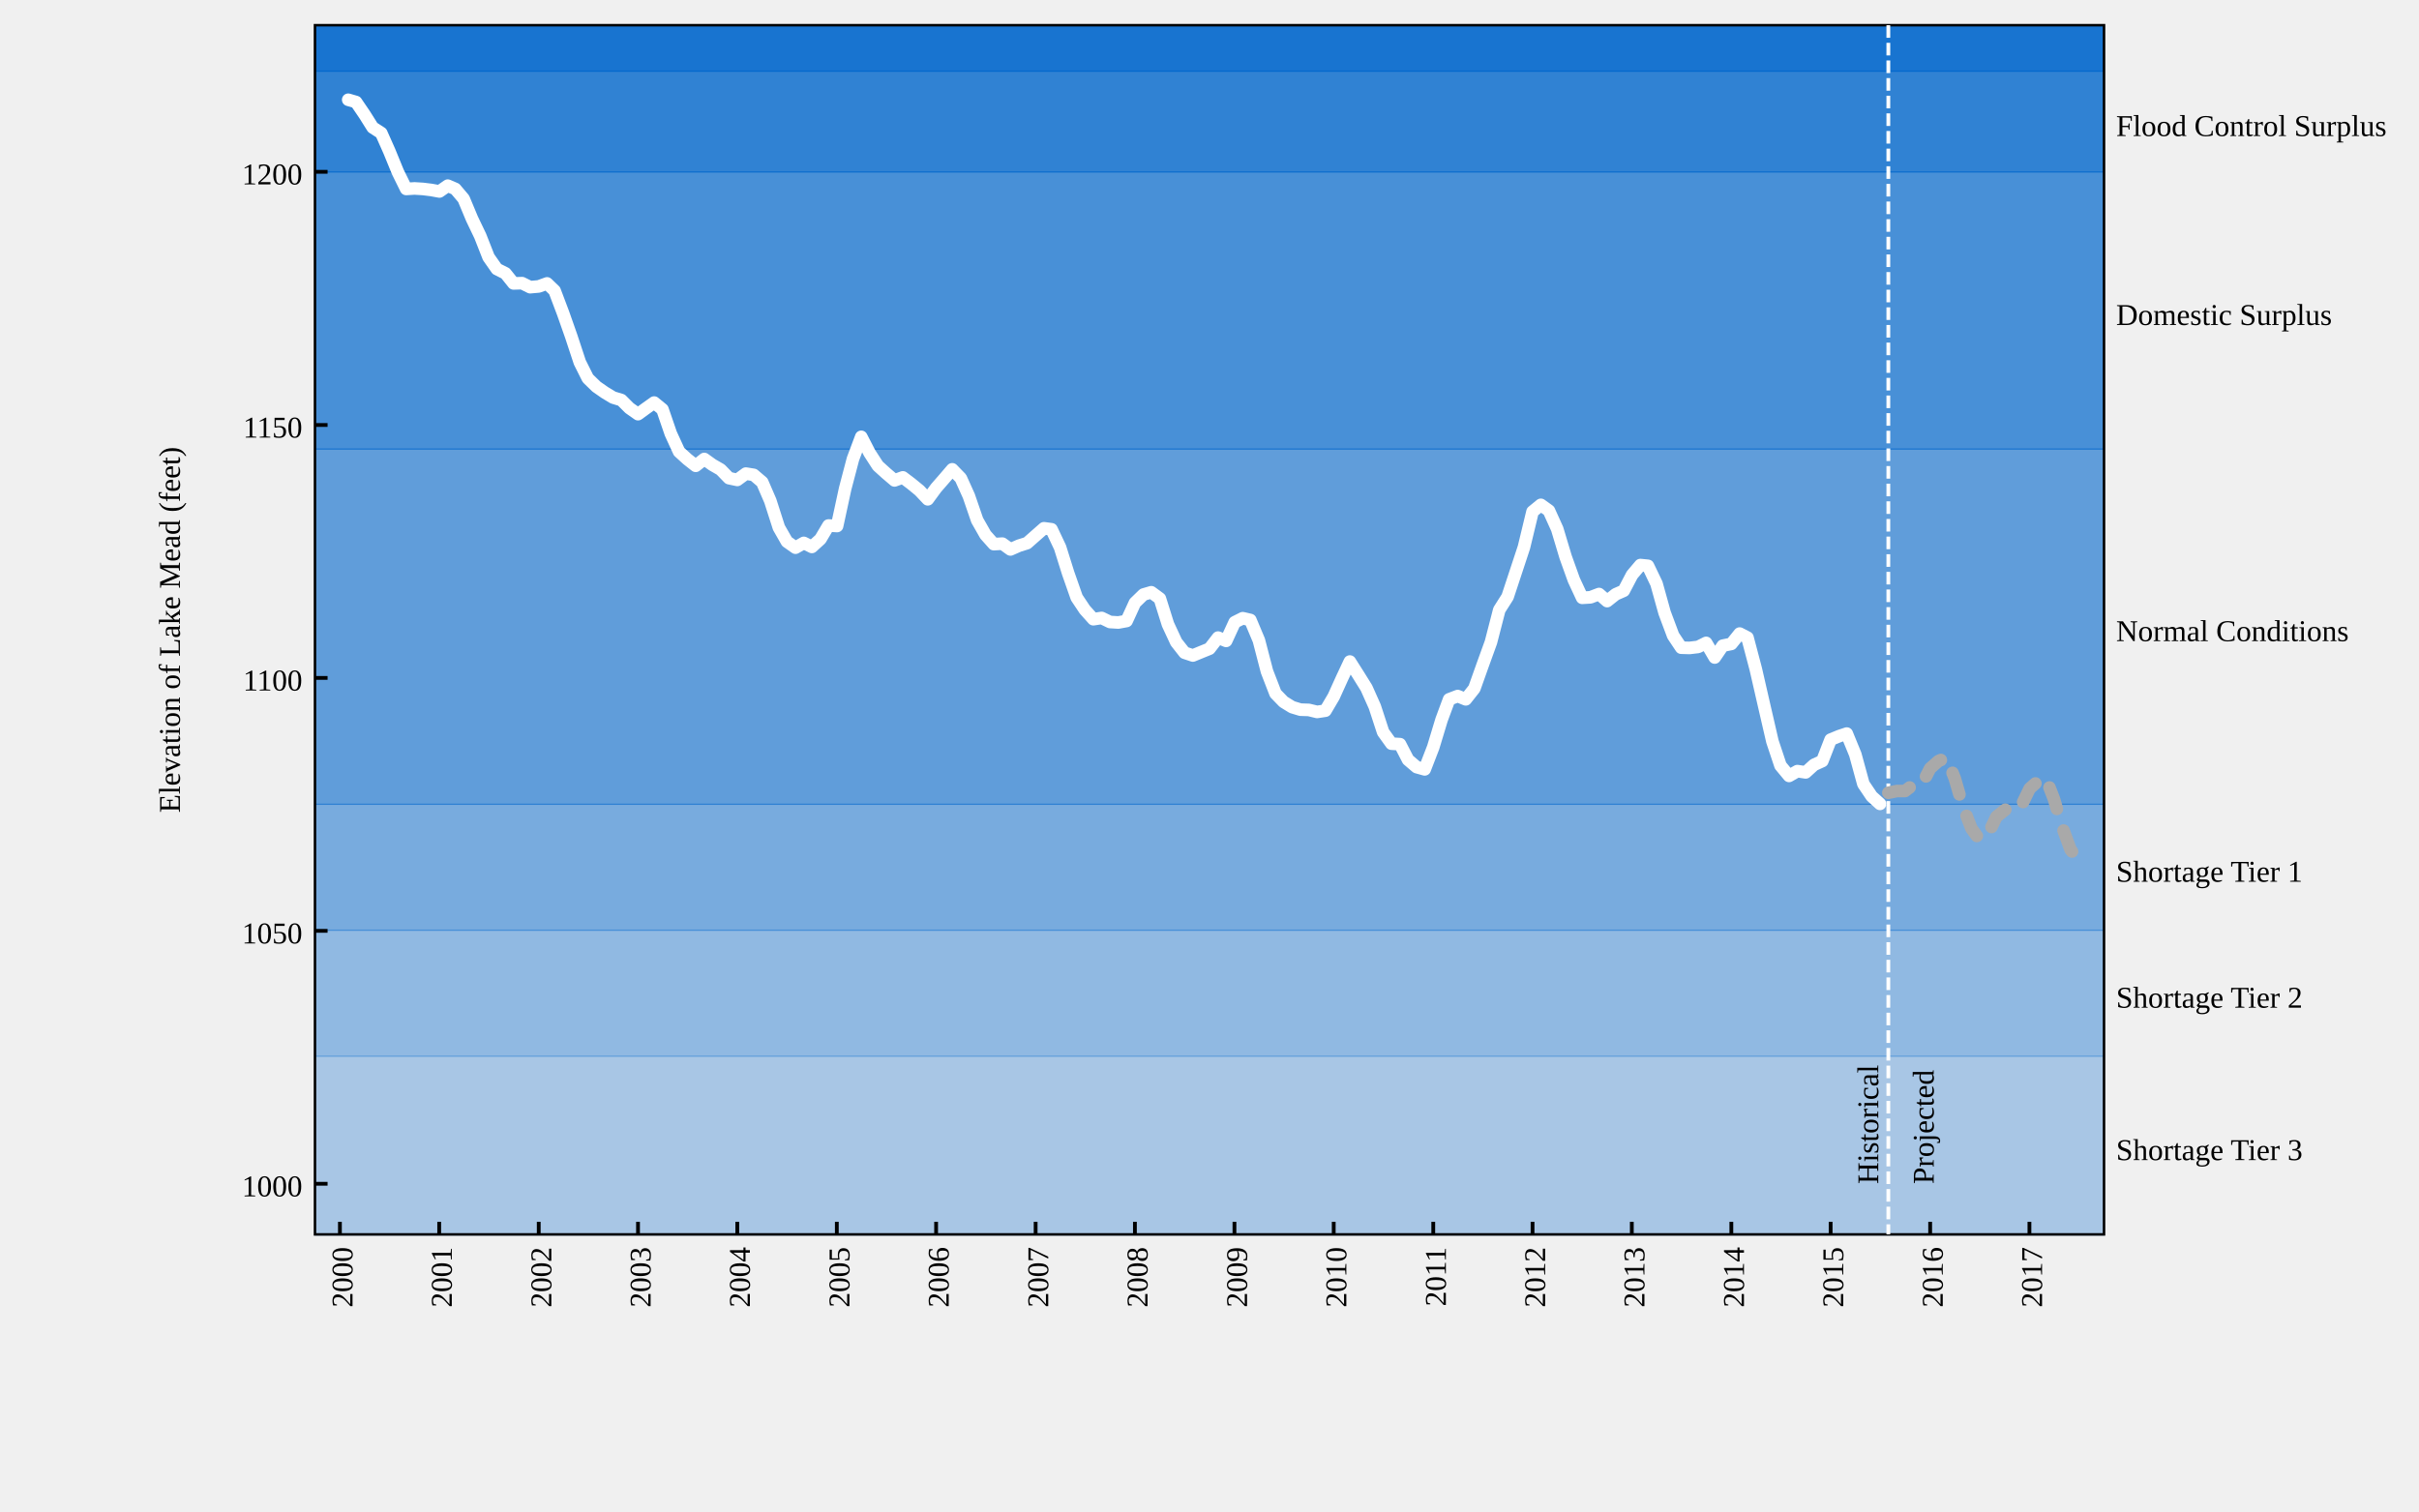
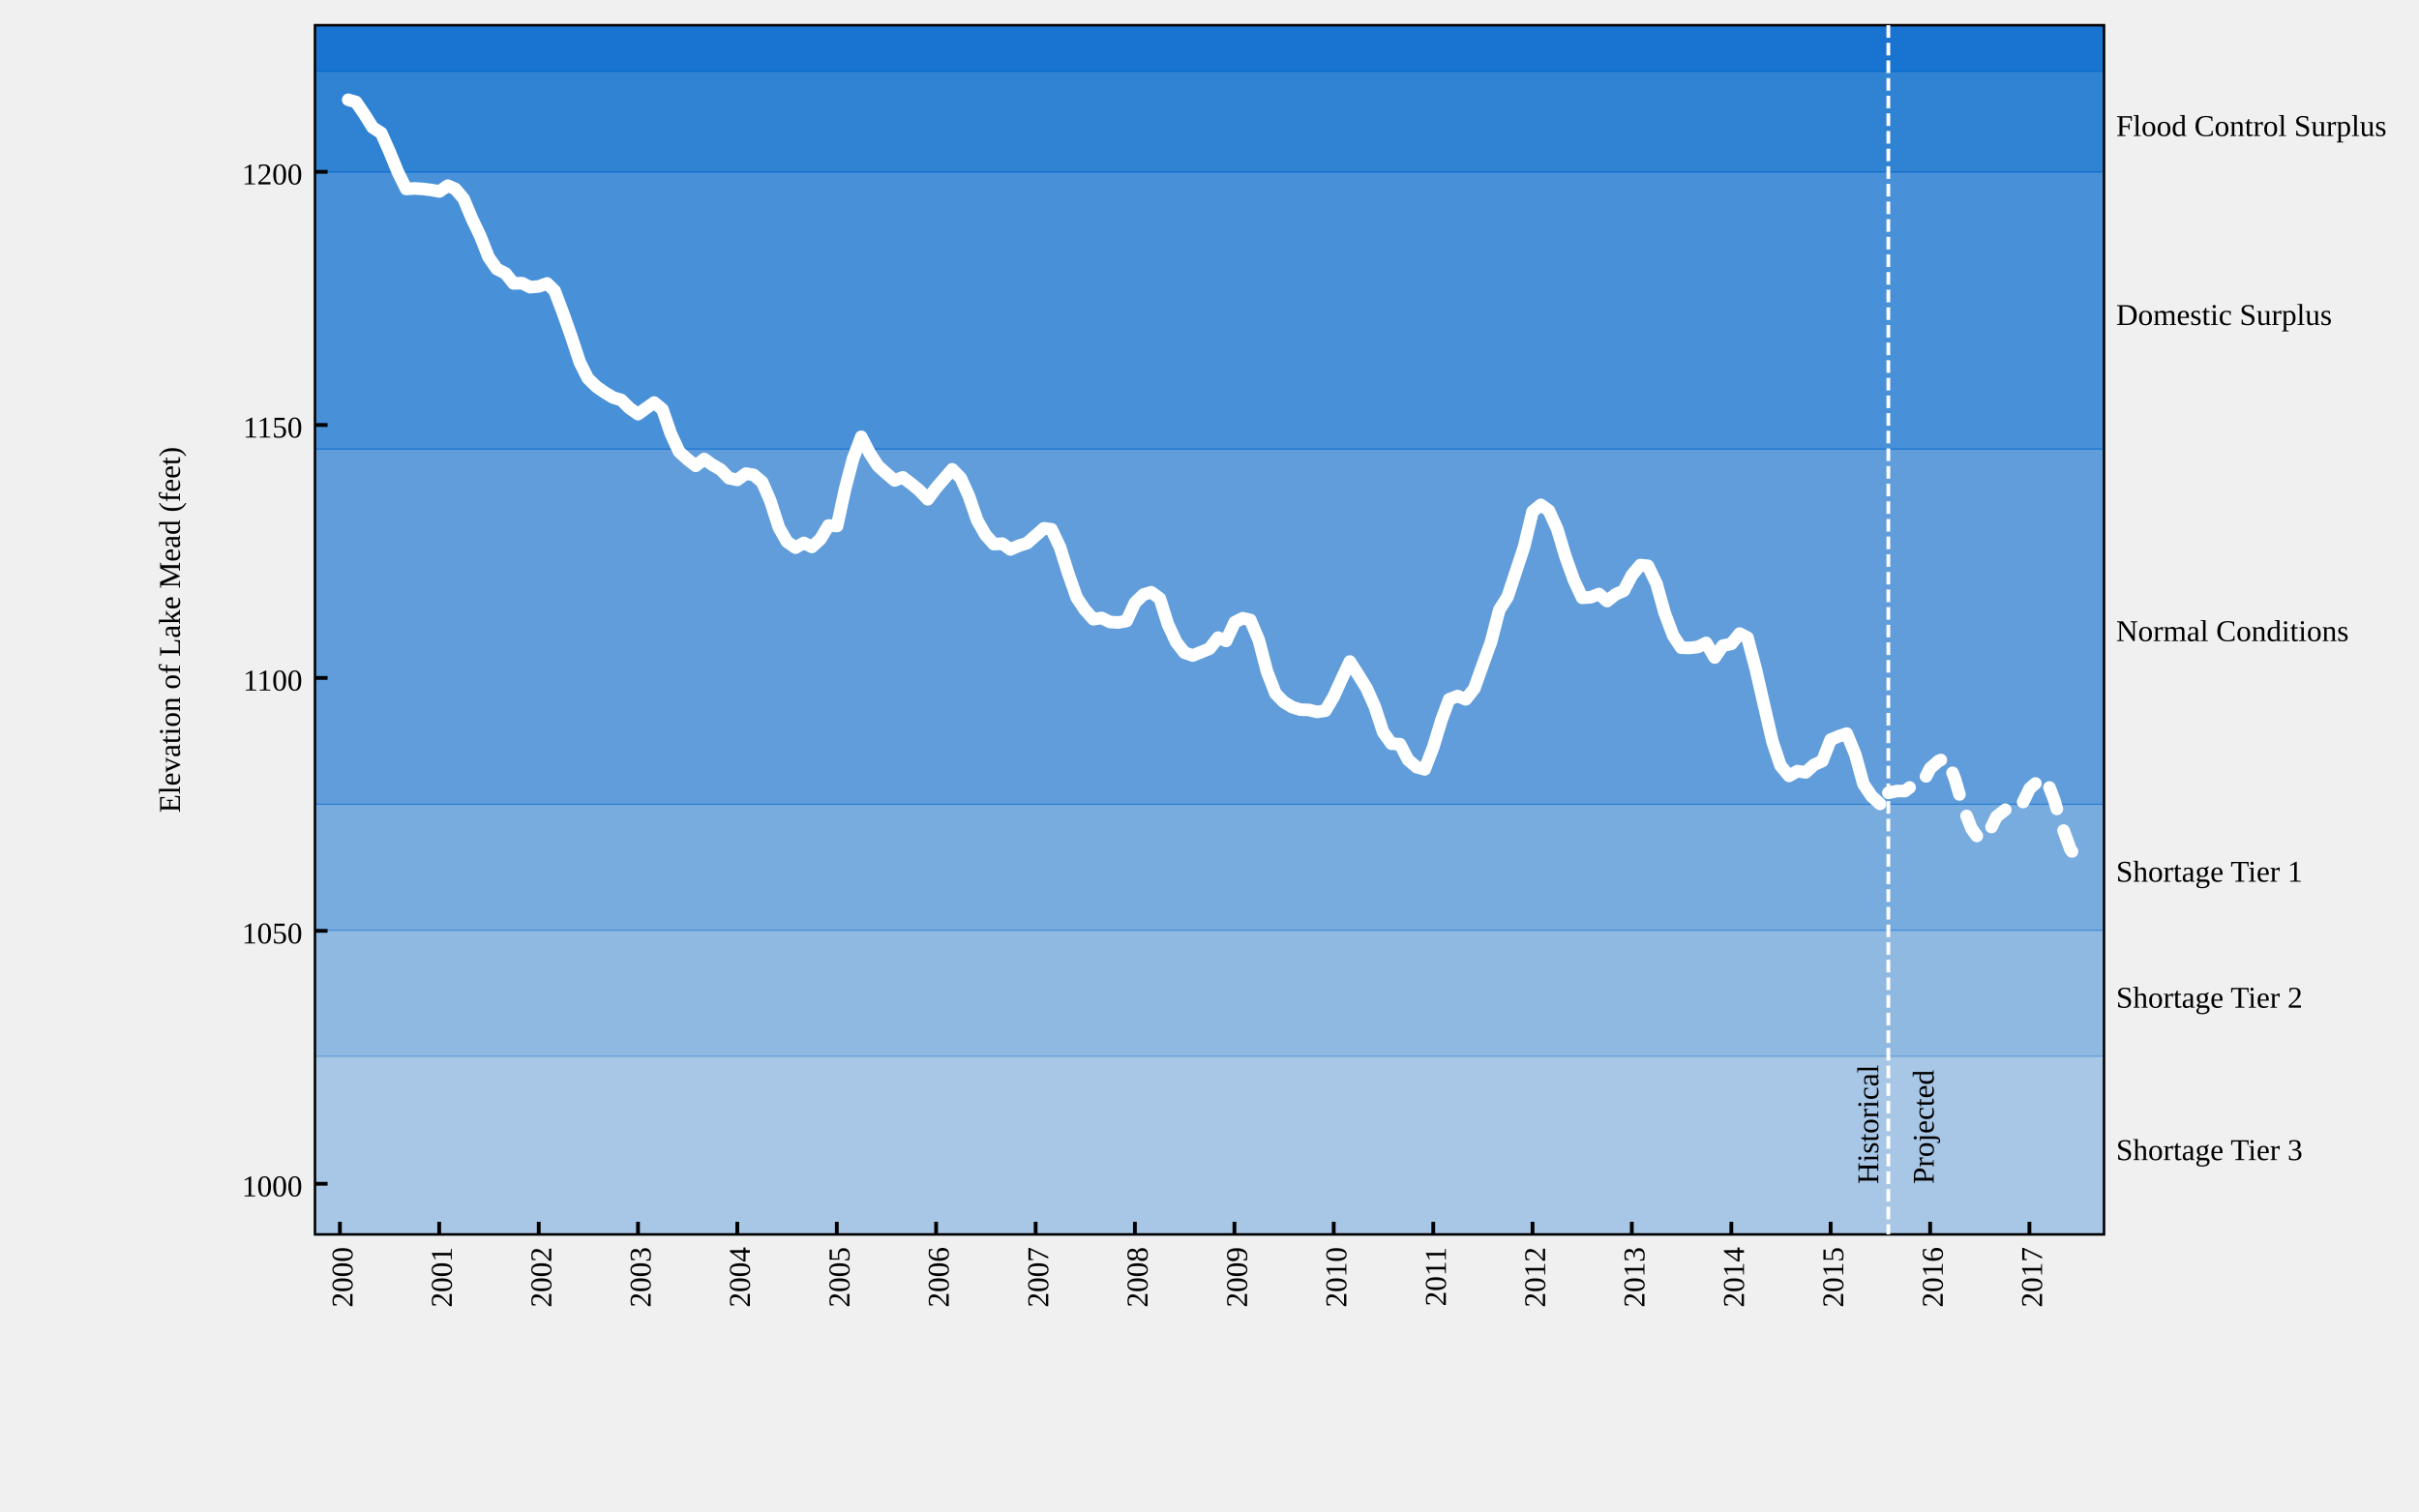
<svg xmlns="http://www.w3.org/2000/svg" version="1.1" preserveAspectRatio="xMinYMin meet" viewBox="0 0 960 600">
  <rect id="peak" x="125" y="10" width="710" height="18.5" fill="#0066CC" opacity="0.9" class="level-fill" />
  <rect id="flood" x="125" y="28" width="710" height="40.5" fill="#0066CC" opacity="0.8" class="level-fill" />
  <rect id="surplus" x="125" y="68" width="710" height="110.5" fill="#0066CC" opacity="0.7" class="level-fill" />
  <rect id="normal" x="125" y="178" width="710" height="141.5" fill="#0066CC" opacity="0.6" class="level-fill" />
  <rect id="shortage1" x="125" y="319" width="710" height="50.5" fill="#0066CC" opacity="0.5" class="level-fill" />
  <rect id="shortage2" x="125" y="369" width="710" height="50.5" fill="#0066CC" opacity="0.4" class="level-fill" />
  <rect id="shortage3" x="125" y="419" width="710" height="71.5" fill="#0066CC" opacity="0.3" class="level-fill" />
  <g class="hidden" id="condition-markers">
    <text x="835" y="48" dy="0.5em" dx="0.4em" class="small-text">Flood Control Surplus</text>
    <text x="835" y="123" dy="0.5em" dx="0.4em" class="small-text">Domestic Surplus</text>
    <text x="835" y="248.5" dy="0.5em" dx="0.4em" class="small-text">Normal Conditions</text>
    <text x="835" y="344" dy="0.5em" dx="0.4em" class="small-text">Shortage Tier 1</text>
    <text x="835" y="394" dy="0.5em" dx="0.4em" class="small-text">Shortage Tier 2</text>
    <text x="835" y="454.5" dy="0.5em" dx="0.4em" class="small-text">Shortage Tier 3</text>
  </g>
  <g id="axes" class="label">
    <rect id="axis.box" x="125.0" y="10.0" width="710.0" height="480.0" style="fill:none;stroke:black" />
    <text transform="translate(75.0,250.0)rotate(270)" text-anchor="middle" id="y-label" dy="-0.3em">Elevation of Lake Mead (feet)</text>
    <line x1="134.9" y1="490.0" x2="134.9" y2="485.0" style="stroke:black;stroke-width:1.5" />
    <text transform="translate(139.9,495.0)rotate(270)" text-anchor="end">2000</text>
    <line x1="174.3" y1="490.0" x2="174.3" y2="485.0" style="stroke:black;stroke-width:1.5" />
    <text transform="translate(179.3,495.0)rotate(270)" text-anchor="end">2001</text>
    <line x1="213.8" y1="490.0" x2="213.8" y2="485.0" style="stroke:black;stroke-width:1.5" />
    <text transform="translate(218.8,495.0)rotate(270)" text-anchor="end">2002</text>
    <line x1="253.2" y1="490.0" x2="253.2" y2="485.0" style="stroke:black;stroke-width:1.5" />
    <text transform="translate(258.2,495.0)rotate(270)" text-anchor="end">2003</text>
    <line x1="292.6" y1="490.0" x2="292.6" y2="485.0" style="stroke:black;stroke-width:1.5" />
    <text transform="translate(297.6,495.0)rotate(270)" text-anchor="end">2004</text>
    <line x1="332.1" y1="490.0" x2="332.1" y2="485.0" style="stroke:black;stroke-width:1.5" />
    <text transform="translate(337.1,495.0)rotate(270)" text-anchor="end">2005</text>
    <line x1="371.5" y1="490.0" x2="371.5" y2="485.0" style="stroke:black;stroke-width:1.5" />
    <text transform="translate(376.5,495.0)rotate(270)" text-anchor="end">2006</text>
    <line x1="411.0" y1="490.0" x2="411.0" y2="485.0" style="stroke:black;stroke-width:1.5" />
    <text transform="translate(416.0,495.0)rotate(270)" text-anchor="end">2007</text>
    <line x1="450.4" y1="490.0" x2="450.4" y2="485.0" style="stroke:black;stroke-width:1.5" />
    <text transform="translate(455.4,495.0)rotate(270)" text-anchor="end">2008</text>
    <line x1="489.9" y1="490.0" x2="489.9" y2="485.0" style="stroke:black;stroke-width:1.5" />
    <text transform="translate(494.9,495.0)rotate(270)" text-anchor="end">2009</text>
    <line x1="529.3" y1="490.0" x2="529.3" y2="485.0" style="stroke:black;stroke-width:1.5" />
    <text transform="translate(534.3,495.0)rotate(270)" text-anchor="end">2010</text>
    <line x1="568.8" y1="490.0" x2="568.8" y2="485.0" style="stroke:black;stroke-width:1.5" />
    <text transform="translate(573.8,495.0)rotate(270)" text-anchor="end">2011</text>
    <line x1="608.2" y1="490.0" x2="608.2" y2="485.0" style="stroke:black;stroke-width:1.5" />
    <text transform="translate(613.2,495.0)rotate(270)" text-anchor="end">2012</text>
    <line x1="647.6" y1="490.0" x2="647.6" y2="485.0" style="stroke:black;stroke-width:1.5" />
    <text transform="translate(652.6,495.0)rotate(270)" text-anchor="end">2013</text>
    <line x1="687.1" y1="490.0" x2="687.1" y2="485.0" style="stroke:black;stroke-width:1.5" />
    <text transform="translate(692.1,495.0)rotate(270)" text-anchor="end">2014</text>
    <line x1="726.5" y1="490.0" x2="726.5" y2="485.0" style="stroke:black;stroke-width:1.5" />
    <text transform="translate(731.5,495.0)rotate(270)" text-anchor="end">2015</text>
    <line x1="766.0" y1="490.0" x2="766.0" y2="485.0" style="stroke:black;stroke-width:1.5" />
    <text transform="translate(771.0,495.0)rotate(270)" text-anchor="end">2016</text>
    <line x1="805.4" y1="490.0" x2="805.4" y2="485.0" style="stroke:black;stroke-width:1.5" />
    <text transform="translate(810.4,495.0)rotate(270)" text-anchor="end">2017</text>
    <line x1="125.0" y1="469.9" x2="130.0" y2="469.9" style="stroke:black;stroke-width:1.5" />
    <text transform="translate(120.0,474.9)rotate(0)" text-anchor="end">1000</text>
    <line x1="125.0" y1="369.5" x2="130.0" y2="369.5" style="stroke:black;stroke-width:1.5" />
    <text transform="translate(120.0,374.5)rotate(0)" text-anchor="end">1050</text>
    <line x1="125.0" y1="269.1" x2="130.0" y2="269.1" style="stroke:black;stroke-width:1.5" />
    <text transform="translate(120.0,274.1)rotate(0)" text-anchor="end">1100</text>
    <line x1="125.0" y1="168.7" x2="130.0" y2="168.7" style="stroke:black;stroke-width:1.5" />
    <text transform="translate(120.0,173.7)rotate(0)" text-anchor="end">1150</text>
    <line x1="125.0" y1="68.2" x2="130.0" y2="68.2" style="stroke:black;stroke-width:1.5" />
    <text transform="translate(120.0,73.2)rotate(0)" text-anchor="end">1200</text>
    <g id="legend" class="label" alignment-baseline="central">
      <text id="date_text" x="155" y="450" dy="-0.6em" dx="0.4em" class="legend"> </text>
      <text id="elev_text" x="155" y="450" dy="0.4em" dx="0.4em" fill="#000000" class="legend"> </text>
      <text id="model_text" x="155" y="450" dy="1.6em" dx="0.4em" fill="#000000" class="legend"> </text>
      <line id="legend-line" x1="140" x2="155" y1="450" y2="450" fill="none" style="stroke:#FFFFFF;stroke-width:5;stroke-linejoin:round;stroke-linecap:round" visibility="hidden" />
    </g>
    <path d="M749.4,10.0 L749.4,490.0 " fill="none" style="stroke:#FFFFFF;stroke-width:1.5;stroke-dasharray:5,2" />
    <text id="Historical-marker" class="hidden" transform="rotate(-90,745.4,470.0),translate(745.4,470.0)">Historical</text>
    <text id="Projected-marker" class="hidden" transform="rotate(-90,767.4,470.0),translate(767.4,470.0)">Projected</text>
    <path d="M138.2,39.6 L141.3,40.5 L144.7,45.5 L147.9,50.6 L151.3,52.8 L154.5,60.0 L157.9,68.3 L161.2,75.0 L164.5,74.8 L167.8,75.0 L171.1,75.4 L174.4,76.0 L177.7,73.7 L180.7,75.0 L184.0,78.9 L187.3,86.8 L190.6,93.7 L193.9,102.1 L197.2,106.8 L200.6,108.5 L203.8,112.5 L207.2,112.4 L210.4,114.0 L213.8,113.7 L217.1,112.5 L220.1,115.4 L223.5,124.4 L226.7,133.5 L230.1,143.8 L233.3,150.2 L236.7,153.5 L240.0,155.8 L243.3,157.8 L246.6,158.8 L249.8,162.0 L253.2,164.4 L256.5,162.0 L259.6,159.8 L262.9,162.5 L266.2,172.1 L269.5,179.3 L272.8,182.3 L276.1,184.9 L279.5,182.2 L282.7,184.5 L286.0,186.4 L289.3,189.8 L292.6,190.5 L296.0,188.0 L299.1,188.5 L302.5,191.4 L305.7,198.8 L309.1,209.4 L312.3,215.0 L315.7,217.4 L319.0,215.5 L322.2,217.1 L325.6,214.0 L328.8,208.6 L332.2,208.8 L335.4,194.0 L338.5,182.2 L341.8,173.4 L345.1,179.8 L348.4,184.9 L351.6,187.8 L355.0,190.7 L358.3,189.5 L361.6,192.0 L364.9,194.7 L368.2,198.2 L371.5,193.7 L374.9,189.8 L377.9,186.3 L381.3,189.8 L384.5,196.9 L387.8,206.5 L391.1,212.3 L394.4,216.0 L397.8,215.8 L401.0,218.1 L404.4,216.6 L407.6,215.6 L411.0,212.6 L414.3,209.7 L417.3,210.1 L420.7,217.3 L423.9,227.5 L427.3,237.2 L430.5,242.0 L433.9,245.8 L437.2,245.3 L440.5,246.9 L443.8,247.1 L447.1,246.5 L450.4,239.3 L453.8,236.0 L456.9,235.1 L460.3,237.6 L463.5,247.8 L466.8,254.9 L470.1,259.1 L473.4,260.2 L476.8,258.8 L480.0,257.5 L483.4,253.1 L486.6,254.4 L490.0,247.0 L493.2,245.4 L496.2,246.1 L499.6,254.2 L502.8,266.5 L506.2,275.3 L509.4,278.6 L512.8,280.7 L516.1,281.7 L519.4,281.8 L522.7,282.6 L526.0,282.1 L529.3,276.5 L532.7,269.0 L535.7,262.6 L539.0,267.8 L542.3,273.1 L545.6,280.5 L548.9,290.6 L552.2,295.2 L555.6,295.4 L558.8,301.6 L562.2,304.5 L565.4,305.4 L568.8,296.6 L572.1,285.7 L575.1,277.6 L578.5,276.3 L581.7,277.6 L585.1,273.3 L588.3,264.3 L591.7,254.9 L595.0,242.1 L598.3,236.9 L601.6,226.9 L604.8,217.2 L608.2,203.1 L611.5,200.4 L614.7,202.7 L618.0,210.0 L621.3,221.0 L624.6,230.2 L627.9,237.3 L631.2,237.1 L634.6,235.8 L637.8,238.6 L641.2,235.9 L644.4,234.5 L647.7,228.2 L651.0,224.3 L654.0,224.6 L657.4,231.7 L660.6,243.2 L664.0,252.3 L667.2,257.1 L670.5,257.2 L673.9,256.8 L677.1,255.2 L680.5,261.0 L683.7,256.3 L687.1,255.6 L690.4,251.5 L693.5,253.1 L696.8,265.6 L700.1,280.0 L703.4,294.3 L706.6,303.9 L710.0,308.0 L713.3,306.1 L716.6,306.6 L719.9,303.6 L723.2,302.1 L726.5,293.6 L729.9,292.2 L732.9,291.2 L736.3,299.5 L739.5,311.2 L742.8,316.1 L746.1,319.1 " fill="none" style="stroke:#FFFFFF;stroke-width:5;stroke-linejoin:round;stroke-linecap:round" />
-     <path d="M749.4,314.7 L752.8,314.0 L756.0,314.0 L759.4,311.4 L762.6,311.6 L766.0,305.0 L769.3,302.1 L772.5,300.7 L775.8,309.1 L779.0,320.1 L782.4,328.9 L785.6,333.3 L789.0,331.1 L792.3,324.2 L795.6,321.6 L798.9,318.9 L802.2,319.8 L805.5,313.0 L808.8,310.1 L811.8,308.6 L815.1,317.1 L818.4,328.2 L821.7,337.2 L825.0,341.6 " fill="none" id="dashed-projection" class="hidden" style="stroke:#a9a9a9;stroke-width:5;stroke-linejoin:round;stroke-dasharray:9;stroke-linecap:round" />
+     <path d="M749.4,314.7 L752.8,314.0 L756.0,314.0 L759.4,311.4 L762.6,311.6 L766.0,305.0 L769.3,302.1 L772.5,300.7 L775.8,309.1 L779.0,320.1 L782.4,328.9 L785.6,333.3 L789.0,331.1 L792.3,324.2 L795.6,321.6 L798.9,318.9 L802.2,319.8 L805.5,313.0 L808.8,310.1 L811.8,308.6 L815.1,317.1 L818.4,328.2 L821.7,337.2 L825.0,341.6 " fill="none" id="dashed-projection" class="hidden" style="stroke:#FFFFFF;stroke-width:5;stroke-linejoin:round;stroke-dasharray:9;stroke-linecap:round" />
    <rect id="2000-01-31" x="134.71" y="10" width="7.00" height="480" fill-opacity="0.0" />
    <rect id="2000-02-29" x="137.85" y="10" width="7.00" height="480" fill-opacity="0.0" />
    <rect id="2000-03-31" x="141.20" y="10" width="7.00" height="480" fill-opacity="0.0" />
    <rect id="2000-04-30" x="144.44" y="10" width="7.00" height="480" fill-opacity="0.0" />
    <rect id="2000-05-31" x="147.79" y="10" width="7.00" height="480" fill-opacity="0.0" />
    <rect id="2000-06-30" x="151.03" y="10" width="7.00" height="480" fill-opacity="0.0" />
    <rect id="2000-07-31" x="154.38" y="10" width="7.00" height="480" fill-opacity="0.0" />
    <rect id="2000-08-31" x="157.73" y="10" width="7.00" height="480" fill-opacity="0.0" />
    <rect id="2000-09-30" x="160.97" y="10" width="7.00" height="480" fill-opacity="0.0" />
    <rect id="2000-10-31" x="164.32" y="10" width="7.00" height="480" fill-opacity="0.0" />
    <rect id="2000-11-30" x="167.56" y="10" width="7.00" height="480" fill-opacity="0.0" />
    <rect id="2000-12-31" x="170.91" y="10" width="7.00" height="480" fill-opacity="0.0" />
    <rect id="2001-01-31" x="174.16" y="10" width="7.00" height="480" fill-opacity="0.0" />
    <rect id="2001-02-28" x="177.18" y="10" width="7.00" height="480" fill-opacity="0.0" />
    <rect id="2001-03-31" x="180.53" y="10" width="7.00" height="480" fill-opacity="0.0" />
    <rect id="2001-04-30" x="183.77" y="10" width="7.00" height="480" fill-opacity="0.0" />
    <rect id="2001-05-31" x="187.12" y="10" width="7.00" height="480" fill-opacity="0.0" />
    <rect id="2001-06-30" x="190.37" y="10" width="7.00" height="480" fill-opacity="0.0" />
    <rect id="2001-07-31" x="193.72" y="10" width="7.00" height="480" fill-opacity="0.0" />
    <rect id="2001-08-31" x="197.07" y="10" width="7.00" height="480" fill-opacity="0.0" />
    <rect id="2001-09-30" x="200.31" y="10" width="7.00" height="480" fill-opacity="0.0" />
    <rect id="2001-10-31" x="203.66" y="10" width="7.00" height="480" fill-opacity="0.0" />
    <rect id="2001-11-30" x="206.90" y="10" width="7.00" height="480" fill-opacity="0.0" />
    <rect id="2001-12-31" x="210.25" y="10" width="7.00" height="480" fill-opacity="0.0" />
    <rect id="2002-01-31" x="213.60" y="10" width="7.00" height="480" fill-opacity="0.0" />
    <rect id="2002-02-28" x="216.63" y="10" width="7.00" height="480" fill-opacity="0.0" />
    <rect id="2002-03-31" x="219.98" y="10" width="7.00" height="480" fill-opacity="0.0" />
    <rect id="2002-04-30" x="223.22" y="10" width="7.00" height="480" fill-opacity="0.0" />
    <rect id="2002-05-31" x="226.57" y="10" width="7.00" height="480" fill-opacity="0.0" />
    <rect id="2002-06-30" x="229.81" y="10" width="7.00" height="480" fill-opacity="0.0" />
    <rect id="2002-07-31" x="233.16" y="10" width="7.00" height="480" fill-opacity="0.0" />
    <rect id="2002-08-31" x="236.51" y="10" width="7.00" height="480" fill-opacity="0.0" />
    <rect id="2002-09-30" x="239.75" y="10" width="7.00" height="480" fill-opacity="0.0" />
    <rect id="2002-10-31" x="243.10" y="10" width="7.00" height="480" fill-opacity="0.0" />
    <rect id="2002-11-30" x="246.34" y="10" width="7.00" height="480" fill-opacity="0.0" />
    <rect id="2002-12-31" x="249.69" y="10" width="7.00" height="480" fill-opacity="0.0" />
    <rect id="2003-01-31" x="253.04" y="10" width="7.00" height="480" fill-opacity="0.0" />
    <rect id="2003-02-28" x="256.07" y="10" width="7.00" height="480" fill-opacity="0.0" />
    <rect id="2003-03-31" x="259.42" y="10" width="7.00" height="480" fill-opacity="0.0" />
    <rect id="2003-04-30" x="262.66" y="10" width="7.00" height="480" fill-opacity="0.0" />
    <rect id="2003-05-31" x="266.01" y="10" width="7.00" height="480" fill-opacity="0.0" />
    <rect id="2003-06-30" x="269.25" y="10" width="7.00" height="480" fill-opacity="0.0" />
    <rect id="2003-07-31" x="272.60" y="10" width="7.00" height="480" fill-opacity="0.0" />
    <rect id="2003-08-31" x="275.95" y="10" width="7.00" height="480" fill-opacity="0.0" />
    <rect id="2003-09-30" x="279.20" y="10" width="7.00" height="480" fill-opacity="0.0" />
    <rect id="2003-10-31" x="282.55" y="10" width="7.00" height="480" fill-opacity="0.0" />
    <rect id="2003-11-30" x="285.79" y="10" width="7.00" height="480" fill-opacity="0.0" />
    <rect id="2003-12-31" x="289.14" y="10" width="7.00" height="480" fill-opacity="0.0" />
    <rect id="2004-01-31" x="292.49" y="10" width="7.00" height="480" fill-opacity="0.0" />
    <rect id="2004-02-29" x="295.62" y="10" width="7.00" height="480" fill-opacity="0.0" />
    <rect id="2004-03-31" x="298.97" y="10" width="7.00" height="480" fill-opacity="0.0" />
    <rect id="2004-04-30" x="302.21" y="10" width="7.00" height="480" fill-opacity="0.0" />
    <rect id="2004-05-31" x="305.57" y="10" width="7.00" height="480" fill-opacity="0.0" />
    <rect id="2004-06-30" x="308.81" y="10" width="7.00" height="480" fill-opacity="0.0" />
    <rect id="2004-07-31" x="312.16" y="10" width="7.00" height="480" fill-opacity="0.0" />
    <rect id="2004-08-31" x="315.51" y="10" width="7.00" height="480" fill-opacity="0.0" />
    <rect id="2004-09-30" x="318.75" y="10" width="7.00" height="480" fill-opacity="0.0" />
    <rect id="2004-10-31" x="322.10" y="10" width="7.00" height="480" fill-opacity="0.0" />
    <rect id="2004-11-30" x="325.34" y="10" width="7.00" height="480" fill-opacity="0.0" />
    <rect id="2004-12-31" x="328.69" y="10" width="7.00" height="480" fill-opacity="0.0" />
    <rect id="2005-01-31" x="331.93" y="10" width="7.00" height="480" fill-opacity="0.0" />
    <rect id="2005-02-28" x="334.96" y="10" width="7.00" height="480" fill-opacity="0.0" />
    <rect id="2005-03-31" x="338.31" y="10" width="7.00" height="480" fill-opacity="0.0" />
    <rect id="2005-04-30" x="341.55" y="10" width="7.00" height="480" fill-opacity="0.0" />
    <rect id="2005-05-31" x="344.90" y="10" width="7.00" height="480" fill-opacity="0.0" />
    <rect id="2005-06-30" x="348.14" y="10" width="7.00" height="480" fill-opacity="0.0" />
    <rect id="2005-07-31" x="351.49" y="10" width="7.00" height="480" fill-opacity="0.0" />
    <rect id="2005-08-31" x="354.84" y="10" width="7.00" height="480" fill-opacity="0.0" />
    <rect id="2005-09-30" x="358.09" y="10" width="7.00" height="480" fill-opacity="0.0" />
    <rect id="2005-10-31" x="361.44" y="10" width="7.00" height="480" fill-opacity="0.0" />
    <rect id="2005-11-30" x="364.68" y="10" width="7.00" height="480" fill-opacity="0.0" />
    <rect id="2005-12-31" x="368.03" y="10" width="7.00" height="480" fill-opacity="0.0" />
    <rect id="2006-01-31" x="371.38" y="10" width="7.00" height="480" fill-opacity="0.0" />
    <rect id="2006-02-28" x="374.40" y="10" width="7.00" height="480" fill-opacity="0.0" />
    <rect id="2006-03-31" x="377.75" y="10" width="7.00" height="480" fill-opacity="0.0" />
    <rect id="2006-04-30" x="381.00" y="10" width="7.00" height="480" fill-opacity="0.0" />
    <rect id="2006-05-31" x="384.35" y="10" width="7.00" height="480" fill-opacity="0.0" />
    <rect id="2006-06-30" x="387.59" y="10" width="7.00" height="480" fill-opacity="0.0" />
    <rect id="2006-07-31" x="390.94" y="10" width="7.00" height="480" fill-opacity="0.0" />
    <rect id="2006-08-31" x="394.29" y="10" width="7.00" height="480" fill-opacity="0.0" />
    <rect id="2006-09-30" x="397.53" y="10" width="7.00" height="480" fill-opacity="0.0" />
    <rect id="2006-10-31" x="400.88" y="10" width="7.00" height="480" fill-opacity="0.0" />
    <rect id="2006-11-30" x="404.12" y="10" width="7.00" height="480" fill-opacity="0.0" />
    <rect id="2006-12-31" x="407.47" y="10" width="7.00" height="480" fill-opacity="0.0" />
    <rect id="2007-01-31" x="410.82" y="10" width="7.00" height="480" fill-opacity="0.0" />
    <rect id="2007-02-28" x="413.85" y="10" width="7.00" height="480" fill-opacity="0.0" />
    <rect id="2007-03-31" x="417.20" y="10" width="7.00" height="480" fill-opacity="0.0" />
    <rect id="2007-04-30" x="420.44" y="10" width="7.00" height="480" fill-opacity="0.0" />
    <rect id="2007-05-31" x="423.79" y="10" width="7.00" height="480" fill-opacity="0.0" />
    <rect id="2007-06-30" x="427.03" y="10" width="7.00" height="480" fill-opacity="0.0" />
    <rect id="2007-07-31" x="430.38" y="10" width="7.00" height="480" fill-opacity="0.0" />
    <rect id="2007-08-31" x="433.73" y="10" width="7.00" height="480" fill-opacity="0.0" />
    <rect id="2007-09-30" x="436.97" y="10" width="7.00" height="480" fill-opacity="0.0" />
    <rect id="2007-10-31" x="440.32" y="10" width="7.00" height="480" fill-opacity="0.0" />
    <rect id="2007-11-30" x="443.57" y="10" width="7.00" height="480" fill-opacity="0.0" />
    <rect id="2007-12-31" x="446.92" y="10" width="7.00" height="480" fill-opacity="0.0" />
    <rect id="2008-01-31" x="450.27" y="10" width="7.00" height="480" fill-opacity="0.0" />
    <rect id="2008-02-29" x="453.40" y="10" width="7.00" height="480" fill-opacity="0.0" />
    <rect id="2008-03-31" x="456.75" y="10" width="7.00" height="480" fill-opacity="0.0" />
    <rect id="2008-04-30" x="459.99" y="10" width="7.00" height="480" fill-opacity="0.0" />
    <rect id="2008-05-31" x="463.34" y="10" width="7.00" height="480" fill-opacity="0.0" />
    <rect id="2008-06-30" x="466.58" y="10" width="7.00" height="480" fill-opacity="0.0" />
    <rect id="2008-07-31" x="469.93" y="10" width="7.00" height="480" fill-opacity="0.0" />
    <rect id="2008-08-31" x="473.29" y="10" width="7.00" height="480" fill-opacity="0.0" />
    <rect id="2008-09-30" x="476.53" y="10" width="7.00" height="480" fill-opacity="0.0" />
    <rect id="2008-10-31" x="479.88" y="10" width="7.00" height="480" fill-opacity="0.0" />
    <rect id="2008-11-30" x="483.12" y="10" width="7.00" height="480" fill-opacity="0.0" />
    <rect id="2008-12-31" x="486.47" y="10" width="7.00" height="480" fill-opacity="0.0" />
    <rect id="2009-01-31" x="489.71" y="10" width="7.00" height="480" fill-opacity="0.0" />
    <rect id="2009-02-28" x="492.74" y="10" width="7.00" height="480" fill-opacity="0.0" />
    <rect id="2009-03-31" x="496.09" y="10" width="7.00" height="480" fill-opacity="0.0" />
    <rect id="2009-04-30" x="499.33" y="10" width="7.00" height="480" fill-opacity="0.0" />
    <rect id="2009-05-31" x="502.68" y="10" width="7.00" height="480" fill-opacity="0.0" />
    <rect id="2009-06-30" x="505.92" y="10" width="7.00" height="480" fill-opacity="0.0" />
    <rect id="2009-07-31" x="509.27" y="10" width="7.00" height="480" fill-opacity="0.0" />
    <rect id="2009-08-31" x="512.62" y="10" width="7.00" height="480" fill-opacity="0.0" />
    <rect id="2009-09-30" x="515.86" y="10" width="7.00" height="480" fill-opacity="0.0" />
    <rect id="2009-10-31" x="519.21" y="10" width="7.00" height="480" fill-opacity="0.0" />
    <rect id="2009-11-30" x="522.46" y="10" width="7.00" height="480" fill-opacity="0.0" />
    <rect id="2009-12-31" x="525.81" y="10" width="7.00" height="480" fill-opacity="0.0" />
    <rect id="2010-01-31" x="529.16" y="10" width="7.00" height="480" fill-opacity="0.0" />
    <rect id="2010-02-28" x="532.18" y="10" width="7.00" height="480" fill-opacity="0.0" />
    <rect id="2010-03-31" x="535.53" y="10" width="7.00" height="480" fill-opacity="0.0" />
    <rect id="2010-04-30" x="538.77" y="10" width="7.00" height="480" fill-opacity="0.0" />
    <rect id="2010-05-31" x="542.12" y="10" width="7.00" height="480" fill-opacity="0.0" />
    <rect id="2010-06-30" x="545.37" y="10" width="7.00" height="480" fill-opacity="0.0" />
    <rect id="2010-07-31" x="548.72" y="10" width="7.00" height="480" fill-opacity="0.0" />
    <rect id="2010-08-31" x="552.07" y="10" width="7.00" height="480" fill-opacity="0.0" />
    <rect id="2010-09-30" x="555.31" y="10" width="7.00" height="480" fill-opacity="0.0" />
    <rect id="2010-10-31" x="558.66" y="10" width="7.00" height="480" fill-opacity="0.0" />
    <rect id="2010-11-30" x="561.90" y="10" width="7.00" height="480" fill-opacity="0.0" />
    <rect id="2010-12-31" x="565.25" y="10" width="7.00" height="480" fill-opacity="0.0" />
    <rect id="2011-01-31" x="568.60" y="10" width="7.00" height="480" fill-opacity="0.0" />
    <rect id="2011-02-28" x="571.63" y="10" width="7.00" height="480" fill-opacity="0.0" />
    <rect id="2011-03-31" x="574.98" y="10" width="7.00" height="480" fill-opacity="0.0" />
    <rect id="2011-04-30" x="578.22" y="10" width="7.00" height="480" fill-opacity="0.0" />
    <rect id="2011-05-31" x="581.57" y="10" width="7.00" height="480" fill-opacity="0.0" />
    <rect id="2011-06-30" x="584.81" y="10" width="7.00" height="480" fill-opacity="0.0" />
    <rect id="2011-07-31" x="588.16" y="10" width="7.00" height="480" fill-opacity="0.0" />
    <rect id="2011-08-31" x="591.51" y="10" width="7.00" height="480" fill-opacity="0.0" />
    <rect id="2011-09-30" x="594.75" y="10" width="7.00" height="480" fill-opacity="0.0" />
    <rect id="2011-10-31" x="598.10" y="10" width="7.00" height="480" fill-opacity="0.0" />
    <rect id="2011-11-30" x="601.34" y="10" width="7.00" height="480" fill-opacity="0.0" />
    <rect id="2011-12-31" x="604.69" y="10" width="7.00" height="480" fill-opacity="0.0" />
    <rect id="2012-01-31" x="608.04" y="10" width="7.00" height="480" fill-opacity="0.0" />
    <rect id="2012-02-29" x="611.18" y="10" width="7.00" height="480" fill-opacity="0.0" />
    <rect id="2012-03-31" x="614.53" y="10" width="7.00" height="480" fill-opacity="0.0" />
    <rect id="2012-04-30" x="617.77" y="10" width="7.00" height="480" fill-opacity="0.0" />
    <rect id="2012-05-31" x="621.12" y="10" width="7.00" height="480" fill-opacity="0.0" />
    <rect id="2012-06-30" x="624.36" y="10" width="7.00" height="480" fill-opacity="0.0" />
    <rect id="2012-07-31" x="627.71" y="10" width="7.00" height="480" fill-opacity="0.0" />
    <rect id="2012-08-31" x="631.06" y="10" width="7.00" height="480" fill-opacity="0.0" />
    <rect id="2012-09-30" x="634.30" y="10" width="7.00" height="480" fill-opacity="0.0" />
    <rect id="2012-10-31" x="637.65" y="10" width="7.00" height="480" fill-opacity="0.0" />
    <rect id="2012-11-30" x="640.90" y="10" width="7.00" height="480" fill-opacity="0.0" />
    <rect id="2012-12-31" x="644.25" y="10" width="7.00" height="480" fill-opacity="0.0" />
    <rect id="2013-01-31" x="647.49" y="10" width="7.00" height="480" fill-opacity="0.0" />
    <rect id="2013-02-28" x="650.51" y="10" width="7.00" height="480" fill-opacity="0.0" />
    <rect id="2013-03-31" x="653.86" y="10" width="7.00" height="480" fill-opacity="0.0" />
    <rect id="2013-04-30" x="657.11" y="10" width="7.00" height="480" fill-opacity="0.0" />
    <rect id="2013-05-31" x="660.46" y="10" width="7.00" height="480" fill-opacity="0.0" />
    <rect id="2013-06-30" x="663.70" y="10" width="7.00" height="480" fill-opacity="0.0" />
    <rect id="2013-07-31" x="667.05" y="10" width="7.00" height="480" fill-opacity="0.0" />
    <rect id="2013-08-31" x="670.40" y="10" width="7.00" height="480" fill-opacity="0.0" />
    <rect id="2013-09-30" x="673.64" y="10" width="7.00" height="480" fill-opacity="0.0" />
    <rect id="2013-10-31" x="676.99" y="10" width="7.00" height="480" fill-opacity="0.0" />
    <rect id="2013-11-30" x="680.23" y="10" width="7.00" height="480" fill-opacity="0.0" />
    <rect id="2013-12-31" x="683.58" y="10" width="7.00" height="480" fill-opacity="0.0" />
    <rect id="2014-01-31" x="686.93" y="10" width="7.00" height="480" fill-opacity="0.0" />
    <rect id="2014-02-28" x="689.96" y="10" width="7.00" height="480" fill-opacity="0.0" />
    <rect id="2014-03-31" x="693.31" y="10" width="7.00" height="480" fill-opacity="0.0" />
    <rect id="2014-04-30" x="696.55" y="10" width="7.00" height="480" fill-opacity="0.0" />
    <rect id="2014-05-31" x="699.90" y="10" width="7.00" height="480" fill-opacity="0.0" />
    <rect id="2014-06-30" x="703.14" y="10" width="7.00" height="480" fill-opacity="0.0" />
    <rect id="2014-07-31" x="706.49" y="10" width="7.00" height="480" fill-opacity="0.0" />
    <rect id="2014-08-31" x="709.84" y="10" width="7.00" height="480" fill-opacity="0.0" />
    <rect id="2014-09-30" x="713.09" y="10" width="7.00" height="480" fill-opacity="0.0" />
    <rect id="2014-10-31" x="716.44" y="10" width="7.00" height="480" fill-opacity="0.0" />
    <rect id="2014-11-30" x="719.68" y="10" width="7.00" height="480" fill-opacity="0.0" />
    <rect id="2014-12-31" x="723.03" y="10" width="7.00" height="480" fill-opacity="0.0" />
    <rect id="2015-01-31" x="726.38" y="10" width="7.00" height="480" fill-opacity="0.0" />
    <rect id="2015-02-28" x="729.40" y="10" width="7.00" height="480" fill-opacity="0.0" />
    <rect id="2015-03-31" x="732.75" y="10" width="7.00" height="480" fill-opacity="0.0" />
    <rect id="2015-04-30" x="736.00" y="10" width="7.00" height="480" fill-opacity="0.0" />
    <rect id="2015-05-31" x="739.35" y="10" width="7.00" height="480" fill-opacity="0.0" />
    <rect id="2015-06-30" x="742.59" y="10" width="7.00" height="480" fill-opacity="0.0" />
    <rect id="2015-07-31" x="745.94" y="10" width="7.00" height="480" fill-opacity="0.0" />
    <rect id="2015-08-31" x="749.29" y="10" width="7.00" height="480" fill-opacity="0.0" />
    <rect id="2015-09-30" x="752.53" y="10" width="7.00" height="480" fill-opacity="0.0" />
    <rect id="2015-10-31" x="755.88" y="10" width="7.00" height="480" fill-opacity="0.0" />
    <rect id="2015-11-30" x="759.12" y="10" width="7.00" height="480" fill-opacity="0.0" />
    <rect id="2015-12-31" x="762.47" y="10" width="7.00" height="480" fill-opacity="0.0" />
    <rect id="2016-01-31" x="765.82" y="10" width="7.00" height="480" fill-opacity="0.0" />
    <rect id="2016-02-29" x="768.96" y="10" width="7.00" height="480" fill-opacity="0.0" />
    <rect id="2016-03-31" x="772.31" y="10" width="7.00" height="480" fill-opacity="0.0" />
    <rect id="2016-04-30" x="775.55" y="10" width="7.00" height="480" fill-opacity="0.0" />
    <rect id="2016-05-31" x="778.90" y="10" width="7.00" height="480" fill-opacity="0.0" />
    <rect id="2016-06-30" x="782.14" y="10" width="7.00" height="480" fill-opacity="0.0" />
    <rect id="2016-07-31" x="785.49" y="10" width="7.00" height="480" fill-opacity="0.0" />
    <rect id="2016-08-31" x="788.84" y="10" width="7.00" height="480" fill-opacity="0.0" />
    <rect id="2016-09-30" x="792.08" y="10" width="7.00" height="480" fill-opacity="0.0" />
    <rect id="2016-10-31" x="795.43" y="10" width="7.00" height="480" fill-opacity="0.0" />
    <rect id="2016-11-30" x="798.67" y="10" width="7.00" height="480" fill-opacity="0.0" />
    <rect id="2016-12-31" x="802.02" y="10" width="7.00" height="480" fill-opacity="0.0" />
    <rect id="2017-01-31" x="805.27" y="10" width="7.00" height="480" fill-opacity="0.0" />
    <rect id="2017-02-28" x="808.29" y="10" width="7.00" height="480" fill-opacity="0.0" />
    <rect id="2017-03-31" x="811.64" y="10" width="7.00" height="480" fill-opacity="0.0" />
    <rect id="2017-04-30" x="814.88" y="10" width="7.00" height="480" fill-opacity="0.0" />
    <rect id="2017-05-31" x="818.23" y="10" width="7.00" height="480" fill-opacity="0.0" />
    <rect id="2017-06-30" x="821.48" y="10" width="7.00" height="480" fill-opacity="0.0" />
    <rect id="2015-04-30" x="736.00" y="10" width="7.00" height="480" fill-opacity="0.0" />
    <rect id="2015-05-31" x="739.35" y="10" width="7.00" height="480" fill-opacity="0.0" />
    <rect id="2015-06-30" x="742.59" y="10" width="7.00" height="480" fill-opacity="0.0" />
    <rect id="2015-07-31" x="745.94" y="10" width="7.00" height="480" fill-opacity="0.0" />
    <rect id="2015-08-31" x="749.29" y="10" width="7.00" height="480" fill-opacity="0.0" />
    <rect id="2015-09-30" x="752.53" y="10" width="7.00" height="480" fill-opacity="0.0" />
    <rect id="2015-10-31" x="755.88" y="10" width="7.00" height="480" fill-opacity="0.0" />
    <rect id="2015-11-30" x="759.12" y="10" width="7.00" height="480" fill-opacity="0.0" />
    <rect id="2015-12-31" x="762.47" y="10" width="7.00" height="480" fill-opacity="0.0" />
    <rect id="2016-01-31" x="765.82" y="10" width="7.00" height="480" fill-opacity="0.0" />
    <rect id="2016-02-29" x="768.96" y="10" width="7.00" height="480" fill-opacity="0.0" />
    <rect id="2016-03-31" x="772.31" y="10" width="7.00" height="480" fill-opacity="0.0" />
    <rect id="2016-04-30" x="775.55" y="10" width="7.00" height="480" fill-opacity="0.0" />
    <rect id="2016-05-31" x="778.90" y="10" width="7.00" height="480" fill-opacity="0.0" />
    <rect id="2016-06-30" x="782.14" y="10" width="7.00" height="480" fill-opacity="0.0" />
    <rect id="2016-07-31" x="785.49" y="10" width="7.00" height="480" fill-opacity="0.0" />
    <rect id="2016-08-31" x="788.84" y="10" width="7.00" height="480" fill-opacity="0.0" />
    <rect id="2016-09-30" x="792.08" y="10" width="7.00" height="480" fill-opacity="0.0" />
    <rect id="2016-10-31" x="795.43" y="10" width="7.00" height="480" fill-opacity="0.0" />
    <rect id="2016-11-30" x="798.67" y="10" width="7.00" height="480" fill-opacity="0.0" />
    <rect id="2016-12-31" x="802.02" y="10" width="7.00" height="480" fill-opacity="0.0" />
    <rect id="2017-01-31" x="805.27" y="10" width="7.00" height="480" fill-opacity="0.0" />
    <rect id="2017-02-28" x="808.29" y="10" width="7.00" height="480" fill-opacity="0.0" />
    <rect id="2017-03-01" x="808.40" y="10" width="7.00" height="480" fill-opacity="0.0" />
    <rect id="2015-04-30" x="736.00" y="10" width="7.00" height="480" fill-opacity="0.0" />
    <rect id="2015-05-31" x="739.35" y="10" width="7.00" height="480" fill-opacity="0.0" />
    <rect id="2015-06-30" x="742.59" y="10" width="7.00" height="480" fill-opacity="0.0" />
    <rect id="2015-07-31" x="745.94" y="10" width="7.00" height="480" fill-opacity="0.0" />
    <rect id="2015-08-31" x="749.29" y="10" width="7.00" height="480" fill-opacity="0.0" />
    <rect id="2015-09-30" x="752.53" y="10" width="7.00" height="480" fill-opacity="0.0" />
    <rect id="2015-10-31" x="755.88" y="10" width="7.00" height="480" fill-opacity="0.0" />
    <rect id="2015-11-30" x="759.12" y="10" width="7.00" height="480" fill-opacity="0.0" />
    <rect id="2015-12-31" x="762.47" y="10" width="7.00" height="480" fill-opacity="0.0" />
    <rect id="2016-01-31" x="765.82" y="10" width="7.00" height="480" fill-opacity="0.0" />
    <rect id="2016-02-29" x="768.96" y="10" width="7.00" height="480" fill-opacity="0.0" />
    <rect id="2016-03-31" x="772.31" y="10" width="7.00" height="480" fill-opacity="0.0" />
    <rect id="2016-04-30" x="775.55" y="10" width="7.00" height="480" fill-opacity="0.0" />
    <rect id="2016-05-31" x="778.90" y="10" width="7.00" height="480" fill-opacity="0.0" />
    <rect id="2016-06-30" x="782.14" y="10" width="7.00" height="480" fill-opacity="0.0" />
    <rect id="2016-07-31" x="785.49" y="10" width="7.00" height="480" fill-opacity="0.0" />
    <rect id="2016-08-31" x="788.84" y="10" width="7.00" height="480" fill-opacity="0.0" />
    <rect id="2016-09-30" x="792.08" y="10" width="7.00" height="480" fill-opacity="0.0" />
    <rect id="2016-10-31" x="795.43" y="10" width="7.00" height="480" fill-opacity="0.0" />
    <rect id="2016-11-30" x="798.67" y="10" width="7.00" height="480" fill-opacity="0.0" />
    <rect id="2016-12-31" x="802.02" y="10" width="7.00" height="480" fill-opacity="0.0" />
    <rect id="2017-01-31" x="805.27" y="10" width="7.00" height="480" fill-opacity="0.0" />
    <rect id="2017-02-28" x="808.29" y="10" width="7.00" height="480" fill-opacity="0.0" />
    <rect id="2017-03-01" x="808.40" y="10" width="7.00" height="480" fill-opacity="0.0" />
  </g>
</svg>
